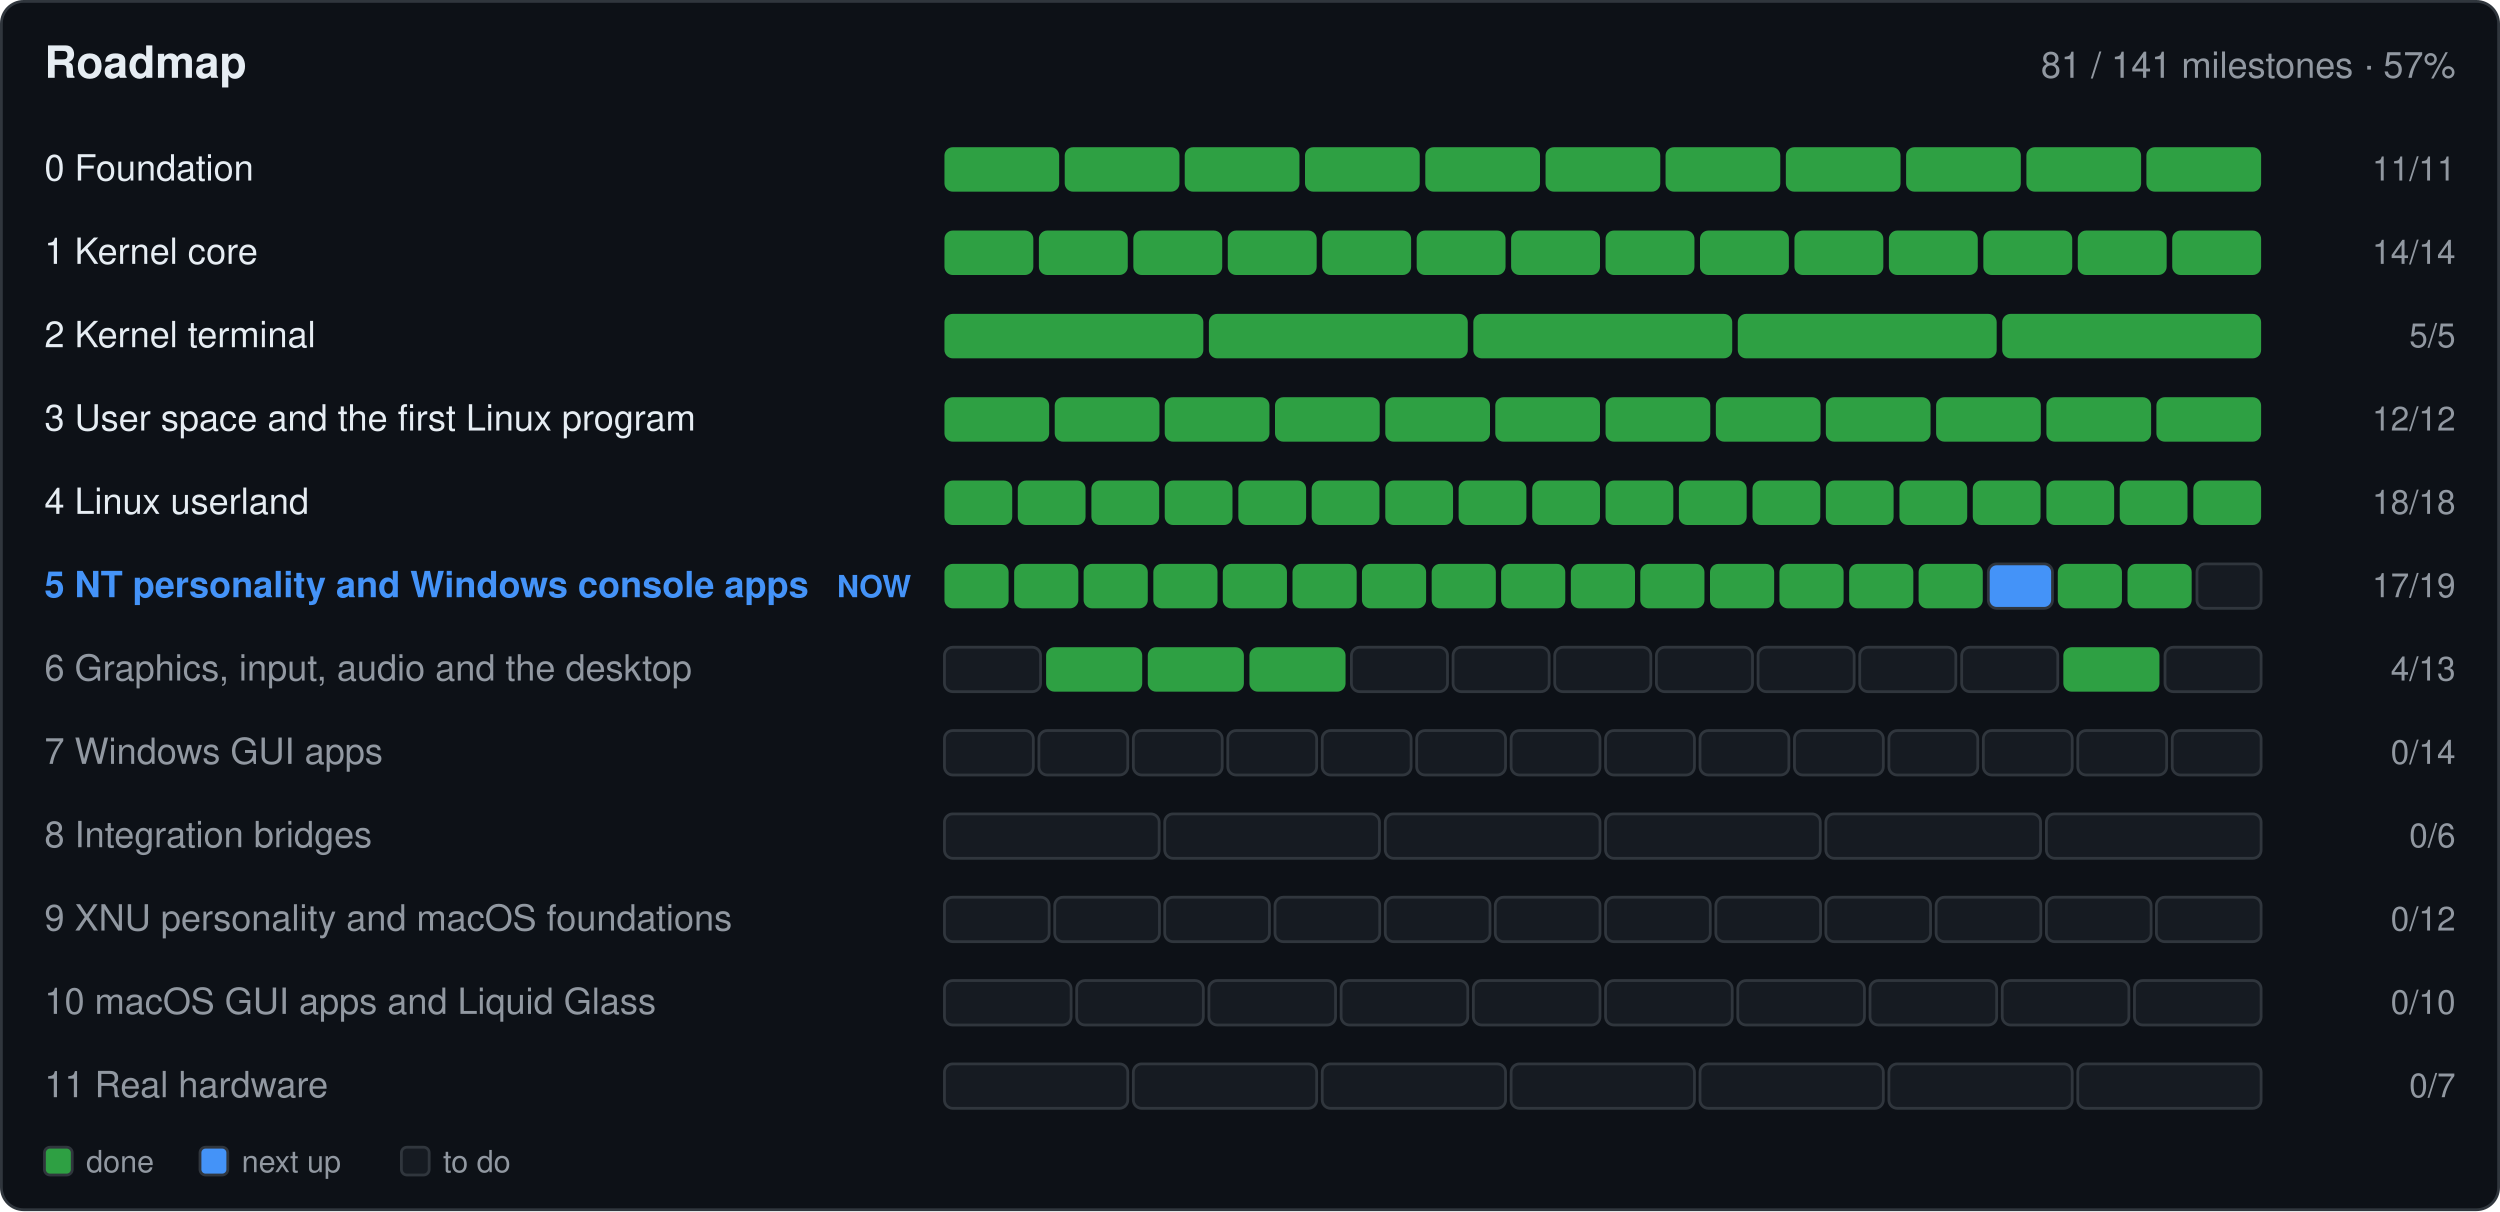
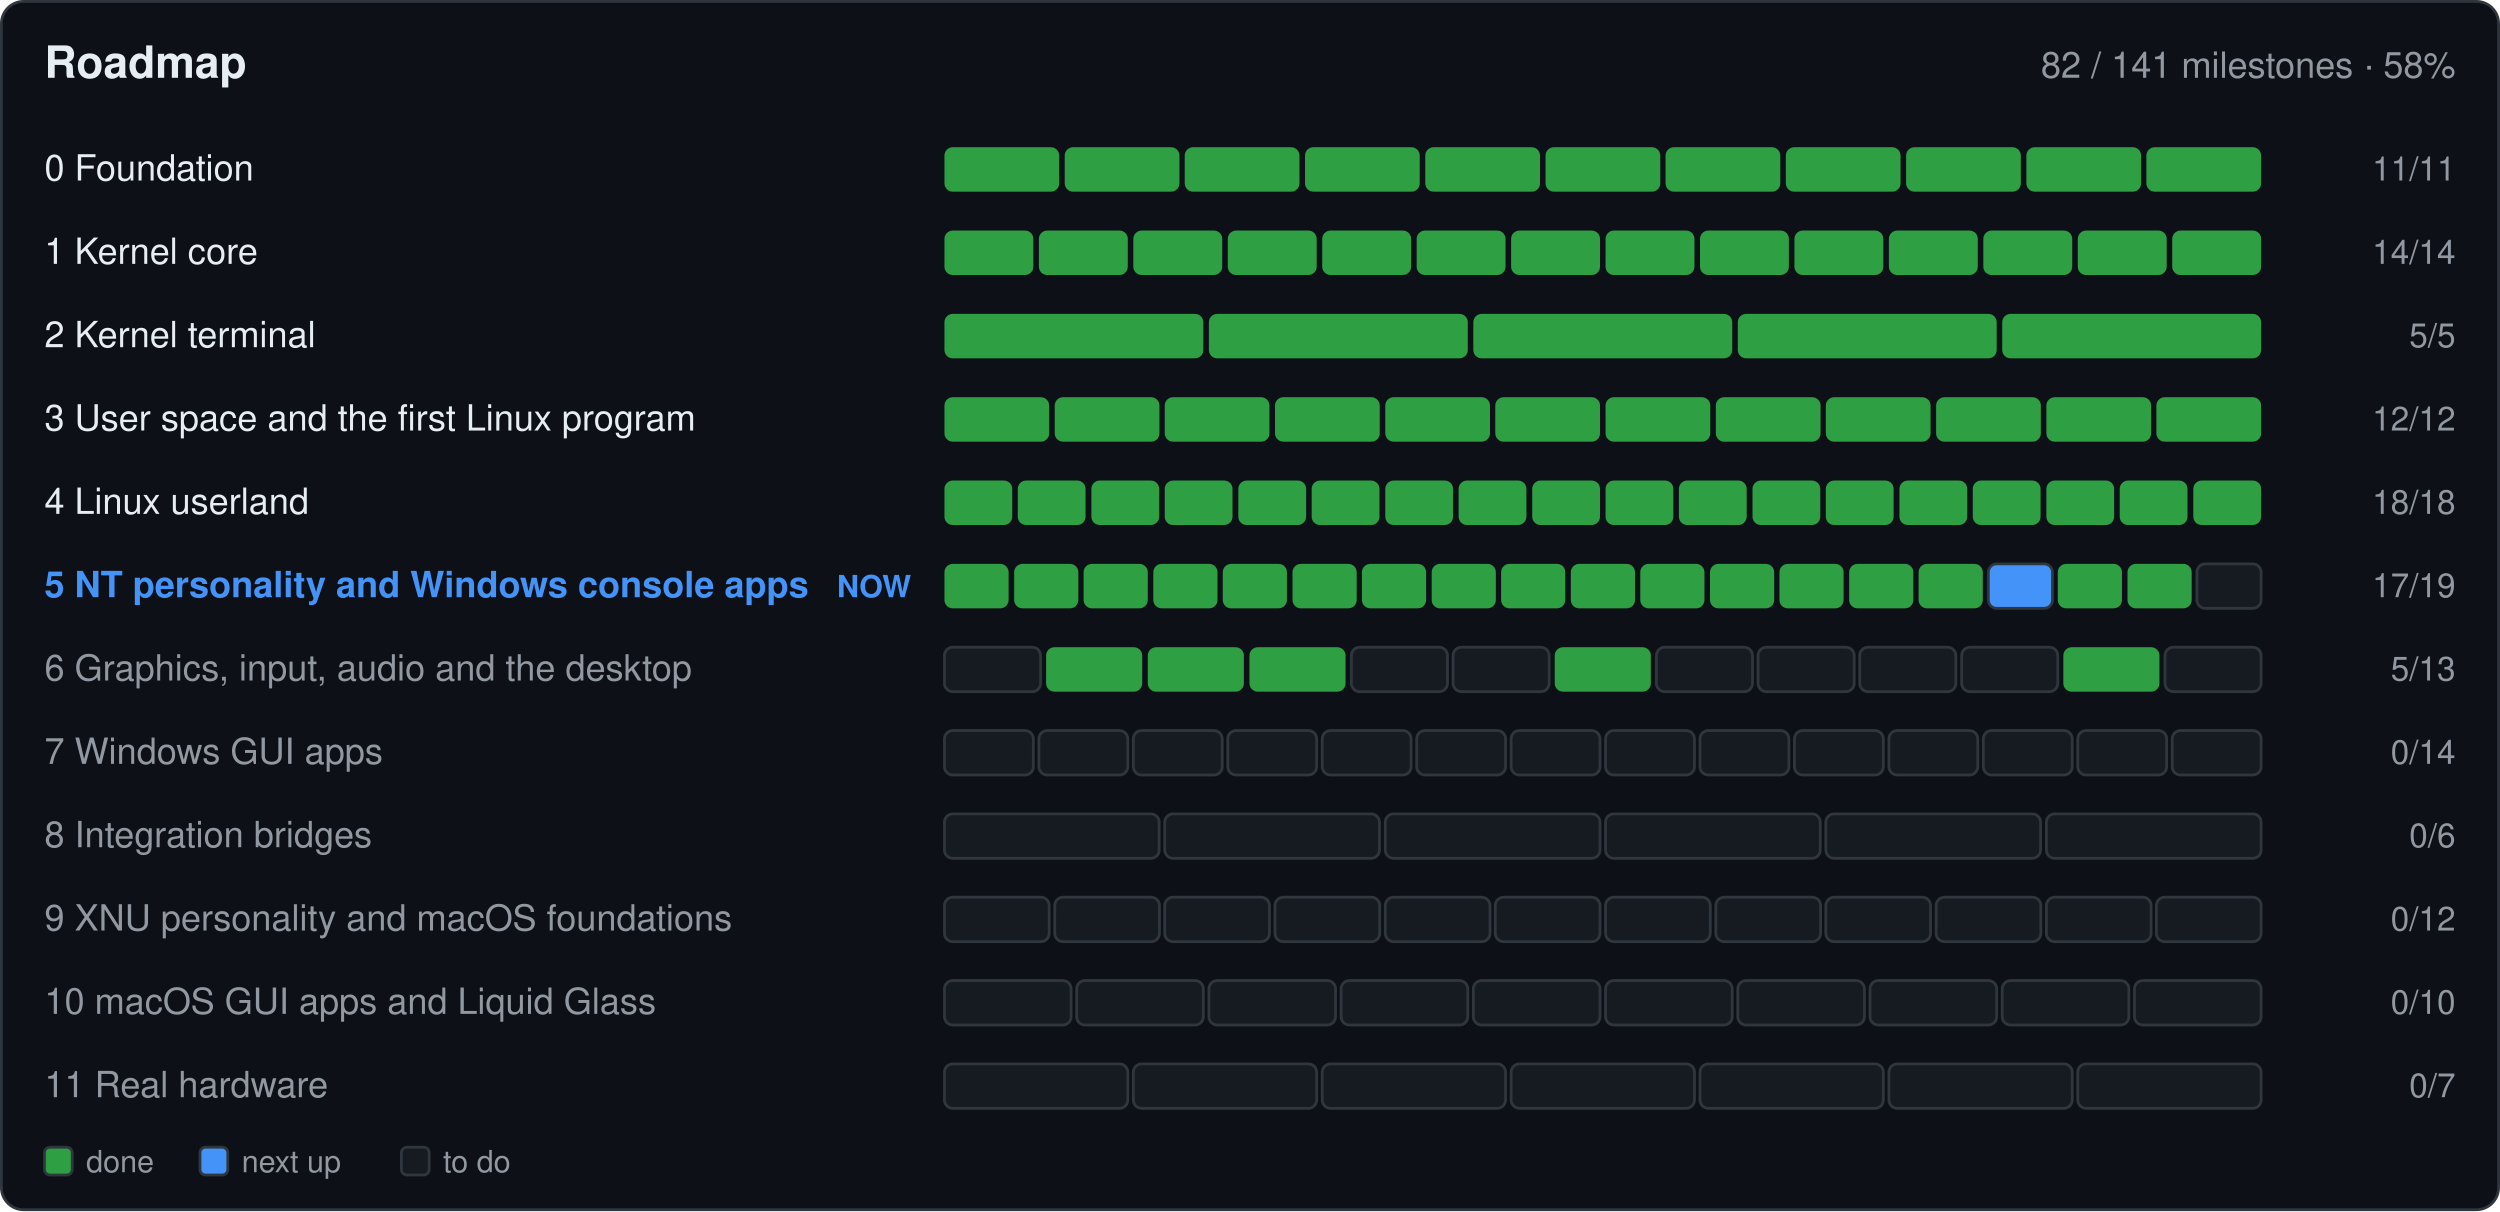
- <svg xmlns="http://www.w3.org/2000/svg" width="900" height="436" viewBox="0 0 900 436" role="img" aria-label="Roadmap: 81 of 141 milestones done">
+ <svg xmlns="http://www.w3.org/2000/svg" width="900" height="436" viewBox="0 0 900 436" role="img" aria-label="Roadmap: 82 of 141 milestones done">
  <rect x="0.5" y="0.5" width="899.0" height="435.0" fill="#0d1117" rx="8" stroke="#30363d" />
  <text x="16.0" y="28.0" font-family="-apple-system,BlinkMacSystemFont,'Segoe UI',Helvetica,Arial,sans-serif" font-size="16" font-weight="600" fill="#e6edf3" text-anchor="start">Roadmap</text>
-   <text x="884.0" y="28.0" font-family="-apple-system,BlinkMacSystemFont,'Segoe UI',Helvetica,Arial,sans-serif" font-size="13" font-weight="400" fill="#9198a1" text-anchor="end">81 / 141 milestones · 57%</text>
+   <text x="884.0" y="28.0" font-family="-apple-system,BlinkMacSystemFont,'Segoe UI',Helvetica,Arial,sans-serif" font-size="13" font-weight="400" fill="#9198a1" text-anchor="end">82 / 141 milestones · 58%</text>
  <text x="16.0" y="65.0" font-family="-apple-system,BlinkMacSystemFont,'Segoe UI',Helvetica,Arial,sans-serif" font-size="13" font-weight="400" fill="#e6edf3" text-anchor="start"> 0  Foundation</text>
  <g>
    <rect x="340.0" y="53.0" width="41.3" height="16.0" fill="#2ea043" rx="3" />
  </g>
  <g>
    <rect x="383.3" y="53.0" width="41.3" height="16.0" fill="#2ea043" rx="3" />
  </g>
  <g>
    <rect x="426.5" y="53.0" width="41.3" height="16.0" fill="#2ea043" rx="3" />
  </g>
  <g>
    <rect x="469.8" y="53.0" width="41.3" height="16.0" fill="#2ea043" rx="3" />
  </g>
  <g>
    <rect x="513.1" y="53.0" width="41.3" height="16.0" fill="#2ea043" rx="3" />
  </g>
  <g>
    <rect x="556.4" y="53.0" width="41.3" height="16.0" fill="#2ea043" rx="3" />
  </g>
  <g>
    <rect x="599.6" y="53.0" width="41.3" height="16.0" fill="#2ea043" rx="3" />
  </g>
  <g>
    <rect x="642.9" y="53.0" width="41.3" height="16.0" fill="#2ea043" rx="3" />
  </g>
  <g>
    <rect x="686.2" y="53.0" width="41.3" height="16.0" fill="#2ea043" rx="3" />
  </g>
  <g>
    <rect x="729.5" y="53.0" width="41.3" height="16.0" fill="#2ea043" rx="3" />
  </g>
  <g>
    <rect x="772.7" y="53.0" width="41.3" height="16.0" fill="#2ea043" rx="3" />
  </g>
  <text x="884.0" y="65.0" font-family="-apple-system,BlinkMacSystemFont,'Segoe UI',Helvetica,Arial,sans-serif" font-size="12" font-weight="400" fill="#9198a1" text-anchor="end">11/11</text>
  <text x="16.0" y="95.0" font-family="-apple-system,BlinkMacSystemFont,'Segoe UI',Helvetica,Arial,sans-serif" font-size="13" font-weight="400" fill="#e6edf3" text-anchor="start"> 1  Kernel core</text>
  <g>
    <rect x="340.0" y="83.0" width="32.0" height="16.0" fill="#2ea043" rx="3" />
  </g>
  <g>
    <rect x="374.0" y="83.0" width="32.0" height="16.0" fill="#2ea043" rx="3" />
  </g>
  <g>
    <rect x="408.0" y="83.0" width="32.0" height="16.0" fill="#2ea043" rx="3" />
  </g>
  <g>
    <rect x="442.0" y="83.0" width="32.0" height="16.0" fill="#2ea043" rx="3" />
  </g>
  <g>
    <rect x="476.0" y="83.0" width="32.0" height="16.0" fill="#2ea043" rx="3" />
  </g>
  <g>
    <rect x="510.0" y="83.0" width="32.0" height="16.0" fill="#2ea043" rx="3" />
  </g>
  <g>
    <rect x="544.0" y="83.0" width="32.0" height="16.0" fill="#2ea043" rx="3" />
  </g>
  <g>
    <rect x="578.0" y="83.0" width="32.0" height="16.0" fill="#2ea043" rx="3" />
  </g>
  <g>
    <rect x="612.0" y="83.0" width="32.0" height="16.0" fill="#2ea043" rx="3" />
  </g>
  <g>
    <rect x="646.0" y="83.0" width="32.0" height="16.0" fill="#2ea043" rx="3" />
  </g>
  <g>
    <rect x="680.0" y="83.0" width="32.0" height="16.0" fill="#2ea043" rx="3" />
  </g>
  <g>
    <rect x="714.0" y="83.0" width="32.0" height="16.0" fill="#2ea043" rx="3" />
  </g>
  <g>
    <rect x="748.0" y="83.0" width="32.0" height="16.0" fill="#2ea043" rx="3" />
  </g>
  <g>
    <rect x="782.0" y="83.0" width="32.0" height="16.0" fill="#2ea043" rx="3" />
  </g>
  <text x="884.0" y="95.0" font-family="-apple-system,BlinkMacSystemFont,'Segoe UI',Helvetica,Arial,sans-serif" font-size="12" font-weight="400" fill="#9198a1" text-anchor="end">14/14</text>
  <text x="16.0" y="125.0" font-family="-apple-system,BlinkMacSystemFont,'Segoe UI',Helvetica,Arial,sans-serif" font-size="13" font-weight="400" fill="#e6edf3" text-anchor="start"> 2  Kernel terminal</text>
  <g>
    <rect x="340.0" y="113.0" width="93.2" height="16.0" fill="#2ea043" rx="3" />
  </g>
  <g>
    <rect x="435.2" y="113.0" width="93.2" height="16.0" fill="#2ea043" rx="3" />
  </g>
  <g>
    <rect x="530.4" y="113.0" width="93.2" height="16.0" fill="#2ea043" rx="3" />
  </g>
  <g>
    <rect x="625.6" y="113.0" width="93.2" height="16.0" fill="#2ea043" rx="3" />
  </g>
  <g>
    <rect x="720.8" y="113.0" width="93.2" height="16.0" fill="#2ea043" rx="3" />
  </g>
  <text x="884.0" y="125.0" font-family="-apple-system,BlinkMacSystemFont,'Segoe UI',Helvetica,Arial,sans-serif" font-size="12" font-weight="400" fill="#9198a1" text-anchor="end">5/5</text>
  <text x="16.0" y="155.0" font-family="-apple-system,BlinkMacSystemFont,'Segoe UI',Helvetica,Arial,sans-serif" font-size="13" font-weight="400" fill="#e6edf3" text-anchor="start"> 3  User space and the first Linux program</text>
  <g>
    <rect x="340.0" y="143.0" width="37.7" height="16.0" fill="#2ea043" rx="3" />
  </g>
  <g>
    <rect x="379.7" y="143.0" width="37.7" height="16.0" fill="#2ea043" rx="3" />
  </g>
  <g>
    <rect x="419.3" y="143.0" width="37.7" height="16.0" fill="#2ea043" rx="3" />
  </g>
  <g>
    <rect x="459.0" y="143.0" width="37.7" height="16.0" fill="#2ea043" rx="3" />
  </g>
  <g>
    <rect x="498.7" y="143.0" width="37.7" height="16.0" fill="#2ea043" rx="3" />
  </g>
  <g>
    <rect x="538.3" y="143.0" width="37.7" height="16.0" fill="#2ea043" rx="3" />
  </g>
  <g>
    <rect x="578.0" y="143.0" width="37.7" height="16.0" fill="#2ea043" rx="3" />
  </g>
  <g>
    <rect x="617.7" y="143.0" width="37.7" height="16.0" fill="#2ea043" rx="3" />
  </g>
  <g>
    <rect x="657.3" y="143.0" width="37.7" height="16.0" fill="#2ea043" rx="3" />
  </g>
  <g>
    <rect x="697.0" y="143.0" width="37.7" height="16.0" fill="#2ea043" rx="3" />
  </g>
  <g>
    <rect x="736.7" y="143.0" width="37.7" height="16.0" fill="#2ea043" rx="3" />
  </g>
  <g>
    <rect x="776.3" y="143.0" width="37.7" height="16.0" fill="#2ea043" rx="3" />
  </g>
  <text x="884.0" y="155.0" font-family="-apple-system,BlinkMacSystemFont,'Segoe UI',Helvetica,Arial,sans-serif" font-size="12" font-weight="400" fill="#9198a1" text-anchor="end">12/12</text>
  <text x="16.0" y="185.0" font-family="-apple-system,BlinkMacSystemFont,'Segoe UI',Helvetica,Arial,sans-serif" font-size="13" font-weight="400" fill="#e6edf3" text-anchor="start"> 4  Linux userland</text>
  <g>
    <rect x="340.0" y="173.0" width="24.4" height="16.0" fill="#2ea043" rx="3" />
  </g>
  <g>
    <rect x="366.4" y="173.0" width="24.4" height="16.0" fill="#2ea043" rx="3" />
  </g>
  <g>
    <rect x="392.9" y="173.0" width="24.4" height="16.0" fill="#2ea043" rx="3" />
  </g>
  <g>
    <rect x="419.3" y="173.0" width="24.4" height="16.0" fill="#2ea043" rx="3" />
  </g>
  <g>
    <rect x="445.8" y="173.0" width="24.4" height="16.0" fill="#2ea043" rx="3" />
  </g>
  <g>
    <rect x="472.2" y="173.0" width="24.4" height="16.0" fill="#2ea043" rx="3" />
  </g>
  <g>
    <rect x="498.7" y="173.0" width="24.4" height="16.0" fill="#2ea043" rx="3" />
  </g>
  <g>
    <rect x="525.1" y="173.0" width="24.4" height="16.0" fill="#2ea043" rx="3" />
  </g>
  <g>
    <rect x="551.6" y="173.0" width="24.4" height="16.0" fill="#2ea043" rx="3" />
  </g>
  <g>
    <rect x="578.0" y="173.0" width="24.4" height="16.0" fill="#2ea043" rx="3" />
  </g>
  <g>
    <rect x="604.4" y="173.0" width="24.4" height="16.0" fill="#2ea043" rx="3" />
  </g>
  <g>
    <rect x="630.9" y="173.0" width="24.4" height="16.0" fill="#2ea043" rx="3" />
  </g>
  <g>
    <rect x="657.3" y="173.0" width="24.4" height="16.0" fill="#2ea043" rx="3" />
  </g>
  <g>
    <rect x="683.8" y="173.0" width="24.4" height="16.0" fill="#2ea043" rx="3" />
  </g>
  <g>
    <rect x="710.2" y="173.0" width="24.4" height="16.0" fill="#2ea043" rx="3" />
  </g>
  <g>
    <rect x="736.7" y="173.0" width="24.4" height="16.0" fill="#2ea043" rx="3" />
  </g>
  <g>
    <rect x="763.1" y="173.0" width="24.4" height="16.0" fill="#2ea043" rx="3" />
  </g>
  <g>
    <rect x="789.6" y="173.0" width="24.4" height="16.0" fill="#2ea043" rx="3" />
  </g>
  <text x="884.0" y="185.0" font-family="-apple-system,BlinkMacSystemFont,'Segoe UI',Helvetica,Arial,sans-serif" font-size="12" font-weight="400" fill="#9198a1" text-anchor="end">18/18</text>
  <text x="16.0" y="215.0" font-family="-apple-system,BlinkMacSystemFont,'Segoe UI',Helvetica,Arial,sans-serif" font-size="13" font-weight="600" fill="#4493f8" text-anchor="start"> 5  NT personality and Windows console apps</text>
  <text x="328.0" y="215.0" font-family="-apple-system,BlinkMacSystemFont,'Segoe UI',Helvetica,Arial,sans-serif" font-size="11" font-weight="600" fill="#4493f8" text-anchor="end">NOW</text>
  <g>
    <rect x="340.0" y="203.0" width="23.1" height="16.0" fill="#2ea043" rx="3" />
  </g>
  <g>
    <rect x="365.1" y="203.0" width="23.1" height="16.0" fill="#2ea043" rx="3" />
  </g>
  <g>
    <rect x="390.1" y="203.0" width="23.1" height="16.0" fill="#2ea043" rx="3" />
  </g>
  <g>
    <rect x="415.2" y="203.0" width="23.1" height="16.0" fill="#2ea043" rx="3" />
  </g>
  <g>
    <rect x="440.2" y="203.0" width="23.1" height="16.0" fill="#2ea043" rx="3" />
  </g>
  <g>
    <rect x="465.3" y="203.0" width="23.1" height="16.0" fill="#2ea043" rx="3" />
  </g>
  <g>
    <rect x="490.3" y="203.0" width="23.1" height="16.0" fill="#2ea043" rx="3" />
  </g>
  <g>
    <rect x="515.4" y="203.0" width="23.1" height="16.0" fill="#2ea043" rx="3" />
  </g>
  <g>
    <rect x="540.4" y="203.0" width="23.1" height="16.0" fill="#2ea043" rx="3" />
  </g>
  <g>
    <rect x="565.5" y="203.0" width="23.1" height="16.0" fill="#2ea043" rx="3" />
  </g>
  <g>
    <rect x="590.5" y="203.0" width="23.1" height="16.0" fill="#2ea043" rx="3" />
  </g>
  <g>
    <rect x="615.6" y="203.0" width="23.1" height="16.0" fill="#2ea043" rx="3" />
  </g>
  <g>
    <rect x="640.6" y="203.0" width="23.1" height="16.0" fill="#2ea043" rx="3" />
  </g>
  <g>
    <rect x="665.7" y="203.0" width="23.1" height="16.0" fill="#2ea043" rx="3" />
  </g>
  <g>
    <rect x="690.7" y="203.0" width="23.1" height="16.0" fill="#2ea043" rx="3" />
  </g>
  <g>
    <rect x="715.8" y="203.0" width="23.1" height="16.0" fill="#4493f8" rx="3" stroke="#30363d" />
  </g>
  <g>
    <rect x="740.8" y="203.0" width="23.1" height="16.0" fill="#2ea043" rx="3" />
  </g>
  <g>
    <rect x="765.9" y="203.0" width="23.1" height="16.0" fill="#2ea043" rx="3" />
  </g>
  <g>
    <rect x="790.9" y="203.0" width="23.1" height="16.0" fill="#161b22" rx="3" stroke="#30363d" />
  </g>
  <text x="884.0" y="215.0" font-family="-apple-system,BlinkMacSystemFont,'Segoe UI',Helvetica,Arial,sans-serif" font-size="12" font-weight="400" fill="#9198a1" text-anchor="end">17/19</text>
  <text x="16.0" y="245.0" font-family="-apple-system,BlinkMacSystemFont,'Segoe UI',Helvetica,Arial,sans-serif" font-size="13" font-weight="400" fill="#9198a1" text-anchor="start"> 6  Graphics, input, audio and the desktop</text>
  <g>
    <rect x="340.0" y="233.0" width="34.6" height="16.0" fill="#161b22" rx="3" stroke="#30363d" />
  </g>
  <g>
    <rect x="376.6" y="233.0" width="34.6" height="16.0" fill="#2ea043" rx="3" />
  </g>
  <g>
    <rect x="413.2" y="233.0" width="34.6" height="16.0" fill="#2ea043" rx="3" />
  </g>
  <g>
    <rect x="449.8" y="233.0" width="34.6" height="16.0" fill="#2ea043" rx="3" />
  </g>
  <g>
    <rect x="486.5" y="233.0" width="34.6" height="16.0" fill="#161b22" rx="3" stroke="#30363d" />
  </g>
  <g>
    <rect x="523.1" y="233.0" width="34.6" height="16.0" fill="#161b22" rx="3" stroke="#30363d" />
  </g>
  <g>
-     <rect x="559.7" y="233.0" width="34.6" height="16.0" fill="#161b22" rx="3" stroke="#30363d" />
+     <rect x="559.7" y="233.0" width="34.6" height="16.0" fill="#2ea043" rx="3" />
  </g>
  <g>
    <rect x="596.3" y="233.0" width="34.6" height="16.0" fill="#161b22" rx="3" stroke="#30363d" />
  </g>
  <g>
    <rect x="632.9" y="233.0" width="34.6" height="16.0" fill="#161b22" rx="3" stroke="#30363d" />
  </g>
  <g>
    <rect x="669.5" y="233.0" width="34.6" height="16.0" fill="#161b22" rx="3" stroke="#30363d" />
  </g>
  <g>
    <rect x="706.2" y="233.0" width="34.6" height="16.0" fill="#161b22" rx="3" stroke="#30363d" />
  </g>
  <g>
    <rect x="742.8" y="233.0" width="34.6" height="16.0" fill="#2ea043" rx="3" />
  </g>
  <g>
    <rect x="779.4" y="233.0" width="34.6" height="16.0" fill="#161b22" rx="3" stroke="#30363d" />
  </g>
-   <text x="884.0" y="245.0" font-family="-apple-system,BlinkMacSystemFont,'Segoe UI',Helvetica,Arial,sans-serif" font-size="12" font-weight="400" fill="#9198a1" text-anchor="end">4/13</text>
+   <text x="884.0" y="245.0" font-family="-apple-system,BlinkMacSystemFont,'Segoe UI',Helvetica,Arial,sans-serif" font-size="12" font-weight="400" fill="#9198a1" text-anchor="end">5/13</text>
  <text x="16.0" y="275.0" font-family="-apple-system,BlinkMacSystemFont,'Segoe UI',Helvetica,Arial,sans-serif" font-size="13" font-weight="400" fill="#9198a1" text-anchor="start"> 7  Windows GUI apps</text>
  <g>
    <rect x="340.0" y="263.0" width="32.0" height="16.0" fill="#161b22" rx="3" stroke="#30363d" />
  </g>
  <g>
    <rect x="374.0" y="263.0" width="32.0" height="16.0" fill="#161b22" rx="3" stroke="#30363d" />
  </g>
  <g>
    <rect x="408.0" y="263.0" width="32.0" height="16.0" fill="#161b22" rx="3" stroke="#30363d" />
  </g>
  <g>
    <rect x="442.0" y="263.0" width="32.0" height="16.0" fill="#161b22" rx="3" stroke="#30363d" />
  </g>
  <g>
    <rect x="476.0" y="263.0" width="32.0" height="16.0" fill="#161b22" rx="3" stroke="#30363d" />
  </g>
  <g>
    <rect x="510.0" y="263.0" width="32.0" height="16.0" fill="#161b22" rx="3" stroke="#30363d" />
  </g>
  <g>
    <rect x="544.0" y="263.0" width="32.0" height="16.0" fill="#161b22" rx="3" stroke="#30363d" />
  </g>
  <g>
    <rect x="578.0" y="263.0" width="32.0" height="16.0" fill="#161b22" rx="3" stroke="#30363d" />
  </g>
  <g>
    <rect x="612.0" y="263.0" width="32.0" height="16.0" fill="#161b22" rx="3" stroke="#30363d" />
  </g>
  <g>
    <rect x="646.0" y="263.0" width="32.0" height="16.0" fill="#161b22" rx="3" stroke="#30363d" />
  </g>
  <g>
    <rect x="680.0" y="263.0" width="32.0" height="16.0" fill="#161b22" rx="3" stroke="#30363d" />
  </g>
  <g>
    <rect x="714.0" y="263.0" width="32.0" height="16.0" fill="#161b22" rx="3" stroke="#30363d" />
  </g>
  <g>
    <rect x="748.0" y="263.0" width="32.0" height="16.0" fill="#161b22" rx="3" stroke="#30363d" />
  </g>
  <g>
    <rect x="782.0" y="263.0" width="32.0" height="16.0" fill="#161b22" rx="3" stroke="#30363d" />
  </g>
  <text x="884.0" y="275.0" font-family="-apple-system,BlinkMacSystemFont,'Segoe UI',Helvetica,Arial,sans-serif" font-size="12" font-weight="400" fill="#9198a1" text-anchor="end">0/14</text>
  <text x="16.0" y="305.0" font-family="-apple-system,BlinkMacSystemFont,'Segoe UI',Helvetica,Arial,sans-serif" font-size="13" font-weight="400" fill="#9198a1" text-anchor="start"> 8  Integration bridges</text>
  <g>
    <rect x="340.0" y="293.0" width="77.3" height="16.0" fill="#161b22" rx="3" stroke="#30363d" />
  </g>
  <g>
    <rect x="419.3" y="293.0" width="77.3" height="16.0" fill="#161b22" rx="3" stroke="#30363d" />
  </g>
  <g>
    <rect x="498.7" y="293.0" width="77.3" height="16.0" fill="#161b22" rx="3" stroke="#30363d" />
  </g>
  <g>
    <rect x="578.0" y="293.0" width="77.3" height="16.0" fill="#161b22" rx="3" stroke="#30363d" />
  </g>
  <g>
    <rect x="657.3" y="293.0" width="77.3" height="16.0" fill="#161b22" rx="3" stroke="#30363d" />
  </g>
  <g>
    <rect x="736.7" y="293.0" width="77.3" height="16.0" fill="#161b22" rx="3" stroke="#30363d" />
  </g>
  <text x="884.0" y="305.0" font-family="-apple-system,BlinkMacSystemFont,'Segoe UI',Helvetica,Arial,sans-serif" font-size="12" font-weight="400" fill="#9198a1" text-anchor="end">0/6</text>
  <text x="16.0" y="335.0" font-family="-apple-system,BlinkMacSystemFont,'Segoe UI',Helvetica,Arial,sans-serif" font-size="13" font-weight="400" fill="#9198a1" text-anchor="start"> 9  XNU personality and macOS foundations</text>
  <g>
    <rect x="340.0" y="323.0" width="37.7" height="16.0" fill="#161b22" rx="3" stroke="#30363d" />
  </g>
  <g>
    <rect x="379.7" y="323.0" width="37.7" height="16.0" fill="#161b22" rx="3" stroke="#30363d" />
  </g>
  <g>
    <rect x="419.3" y="323.0" width="37.7" height="16.0" fill="#161b22" rx="3" stroke="#30363d" />
  </g>
  <g>
    <rect x="459.0" y="323.0" width="37.7" height="16.0" fill="#161b22" rx="3" stroke="#30363d" />
  </g>
  <g>
    <rect x="498.7" y="323.0" width="37.7" height="16.0" fill="#161b22" rx="3" stroke="#30363d" />
  </g>
  <g>
    <rect x="538.3" y="323.0" width="37.7" height="16.0" fill="#161b22" rx="3" stroke="#30363d" />
  </g>
  <g>
    <rect x="578.0" y="323.0" width="37.7" height="16.0" fill="#161b22" rx="3" stroke="#30363d" />
  </g>
  <g>
    <rect x="617.7" y="323.0" width="37.7" height="16.0" fill="#161b22" rx="3" stroke="#30363d" />
  </g>
  <g>
    <rect x="657.3" y="323.0" width="37.7" height="16.0" fill="#161b22" rx="3" stroke="#30363d" />
  </g>
  <g>
    <rect x="697.0" y="323.0" width="37.7" height="16.0" fill="#161b22" rx="3" stroke="#30363d" />
  </g>
  <g>
    <rect x="736.7" y="323.0" width="37.7" height="16.0" fill="#161b22" rx="3" stroke="#30363d" />
  </g>
  <g>
    <rect x="776.3" y="323.0" width="37.7" height="16.0" fill="#161b22" rx="3" stroke="#30363d" />
  </g>
  <text x="884.0" y="335.0" font-family="-apple-system,BlinkMacSystemFont,'Segoe UI',Helvetica,Arial,sans-serif" font-size="12" font-weight="400" fill="#9198a1" text-anchor="end">0/12</text>
  <text x="16.0" y="365.0" font-family="-apple-system,BlinkMacSystemFont,'Segoe UI',Helvetica,Arial,sans-serif" font-size="13" font-weight="400" fill="#9198a1" text-anchor="start">10  macOS GUI apps and Liquid Glass</text>
  <g>
    <rect x="340.0" y="353.0" width="45.6" height="16.0" fill="#161b22" rx="3" stroke="#30363d" />
  </g>
  <g>
    <rect x="387.6" y="353.0" width="45.6" height="16.0" fill="#161b22" rx="3" stroke="#30363d" />
  </g>
  <g>
    <rect x="435.2" y="353.0" width="45.6" height="16.0" fill="#161b22" rx="3" stroke="#30363d" />
  </g>
  <g>
    <rect x="482.8" y="353.0" width="45.6" height="16.0" fill="#161b22" rx="3" stroke="#30363d" />
  </g>
  <g>
    <rect x="530.4" y="353.0" width="45.6" height="16.0" fill="#161b22" rx="3" stroke="#30363d" />
  </g>
  <g>
    <rect x="578.0" y="353.0" width="45.6" height="16.0" fill="#161b22" rx="3" stroke="#30363d" />
  </g>
  <g>
    <rect x="625.6" y="353.0" width="45.6" height="16.0" fill="#161b22" rx="3" stroke="#30363d" />
  </g>
  <g>
    <rect x="673.2" y="353.0" width="45.6" height="16.0" fill="#161b22" rx="3" stroke="#30363d" />
  </g>
  <g>
    <rect x="720.8" y="353.0" width="45.6" height="16.0" fill="#161b22" rx="3" stroke="#30363d" />
  </g>
  <g>
    <rect x="768.4" y="353.0" width="45.6" height="16.0" fill="#161b22" rx="3" stroke="#30363d" />
  </g>
  <text x="884.0" y="365.0" font-family="-apple-system,BlinkMacSystemFont,'Segoe UI',Helvetica,Arial,sans-serif" font-size="12" font-weight="400" fill="#9198a1" text-anchor="end">0/10</text>
  <text x="16.0" y="395.0" font-family="-apple-system,BlinkMacSystemFont,'Segoe UI',Helvetica,Arial,sans-serif" font-size="13" font-weight="400" fill="#9198a1" text-anchor="start">11  Real hardware</text>
  <g>
    <rect x="340.0" y="383.0" width="66.0" height="16.0" fill="#161b22" rx="3" stroke="#30363d" />
  </g>
  <g>
    <rect x="408.0" y="383.0" width="66.0" height="16.0" fill="#161b22" rx="3" stroke="#30363d" />
  </g>
  <g>
    <rect x="476.0" y="383.0" width="66.0" height="16.0" fill="#161b22" rx="3" stroke="#30363d" />
  </g>
  <g>
    <rect x="544.0" y="383.0" width="66.0" height="16.0" fill="#161b22" rx="3" stroke="#30363d" />
  </g>
  <g>
    <rect x="612.0" y="383.0" width="66.0" height="16.0" fill="#161b22" rx="3" stroke="#30363d" />
  </g>
  <g>
    <rect x="680.0" y="383.0" width="66.0" height="16.0" fill="#161b22" rx="3" stroke="#30363d" />
  </g>
  <g>
    <rect x="748.0" y="383.0" width="66.0" height="16.0" fill="#161b22" rx="3" stroke="#30363d" />
  </g>
  <text x="884.0" y="395.0" font-family="-apple-system,BlinkMacSystemFont,'Segoe UI',Helvetica,Arial,sans-serif" font-size="12" font-weight="400" fill="#9198a1" text-anchor="end">0/7</text>
  <rect x="16.0" y="413.0" width="10.0" height="10.0" fill="#2ea043" rx="2" stroke="#30363d" />
  <text x="31.0" y="422.0" font-family="-apple-system,BlinkMacSystemFont,'Segoe UI',Helvetica,Arial,sans-serif" font-size="11" font-weight="400" fill="#9198a1" text-anchor="start">done</text>
  <rect x="72.0" y="413.0" width="10.0" height="10.0" fill="#4493f8" rx="2" stroke="#30363d" />
  <text x="87.0" y="422.0" font-family="-apple-system,BlinkMacSystemFont,'Segoe UI',Helvetica,Arial,sans-serif" font-size="11" font-weight="400" fill="#9198a1" text-anchor="start">next up</text>
  <rect x="144.5" y="413.0" width="10.0" height="10.0" fill="#161b22" rx="2" stroke="#30363d" />
  <text x="159.5" y="422.0" font-family="-apple-system,BlinkMacSystemFont,'Segoe UI',Helvetica,Arial,sans-serif" font-size="11" font-weight="400" fill="#9198a1" text-anchor="start">to do</text>
</svg>
